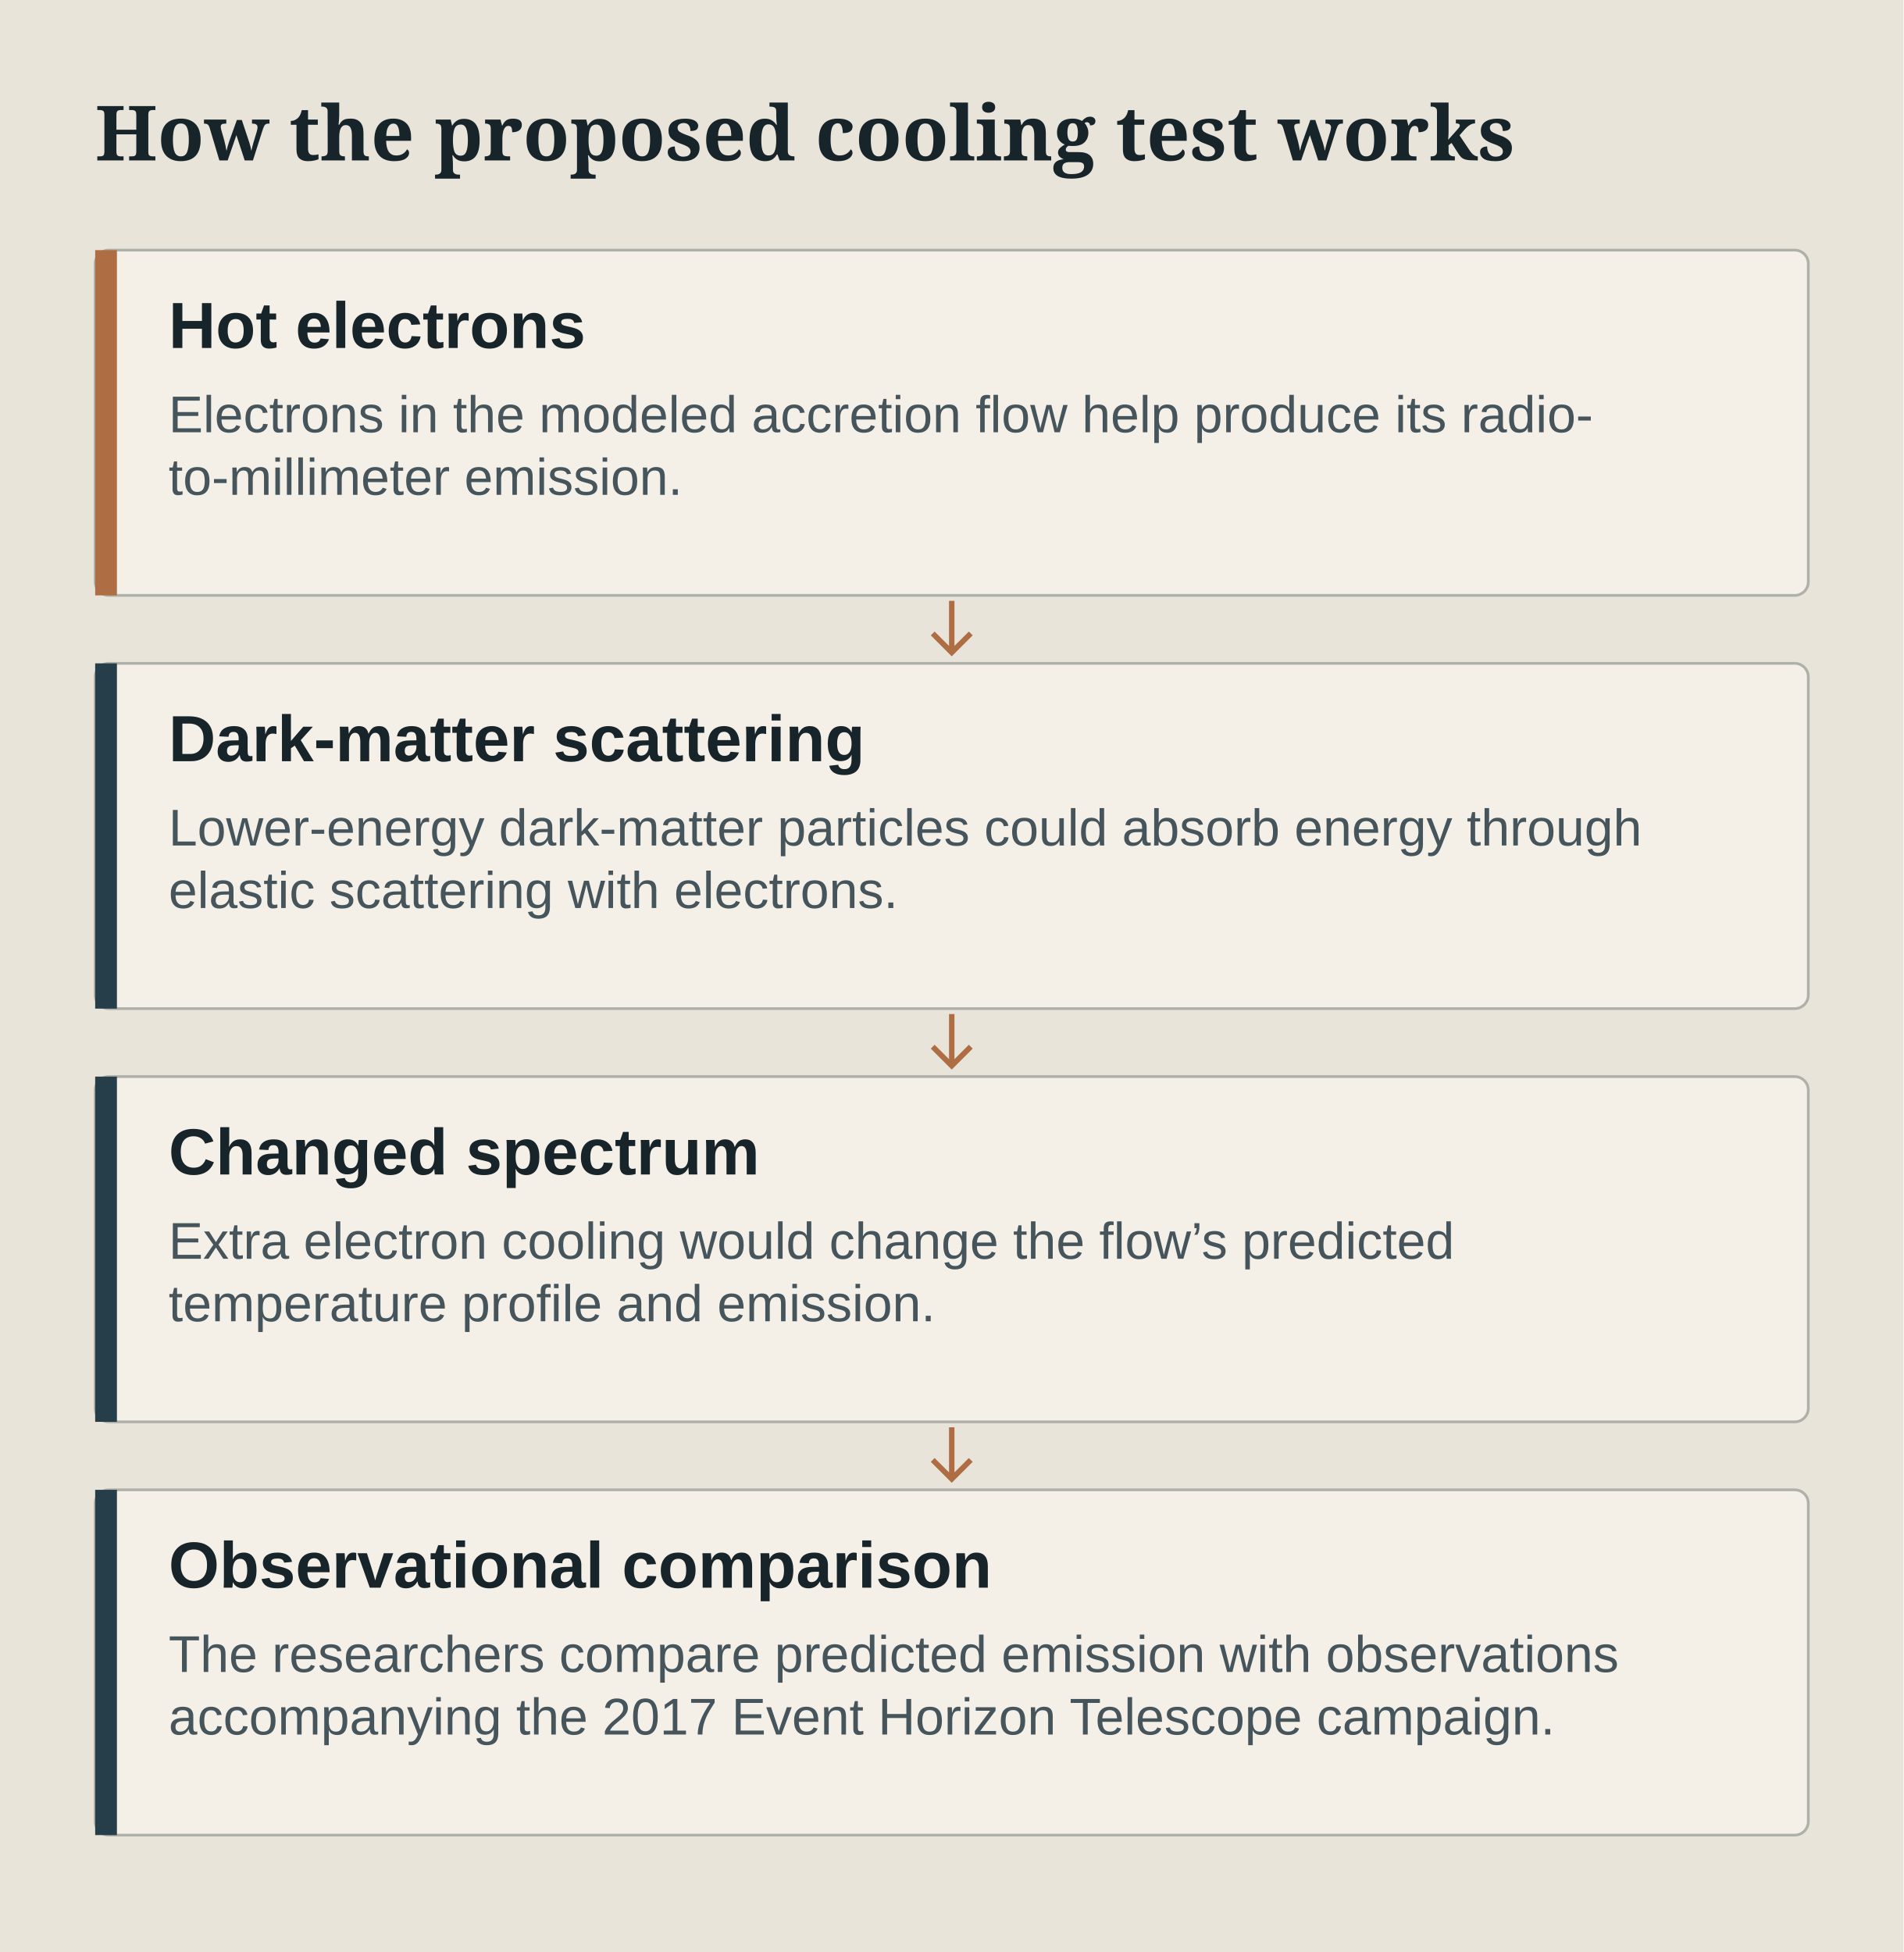
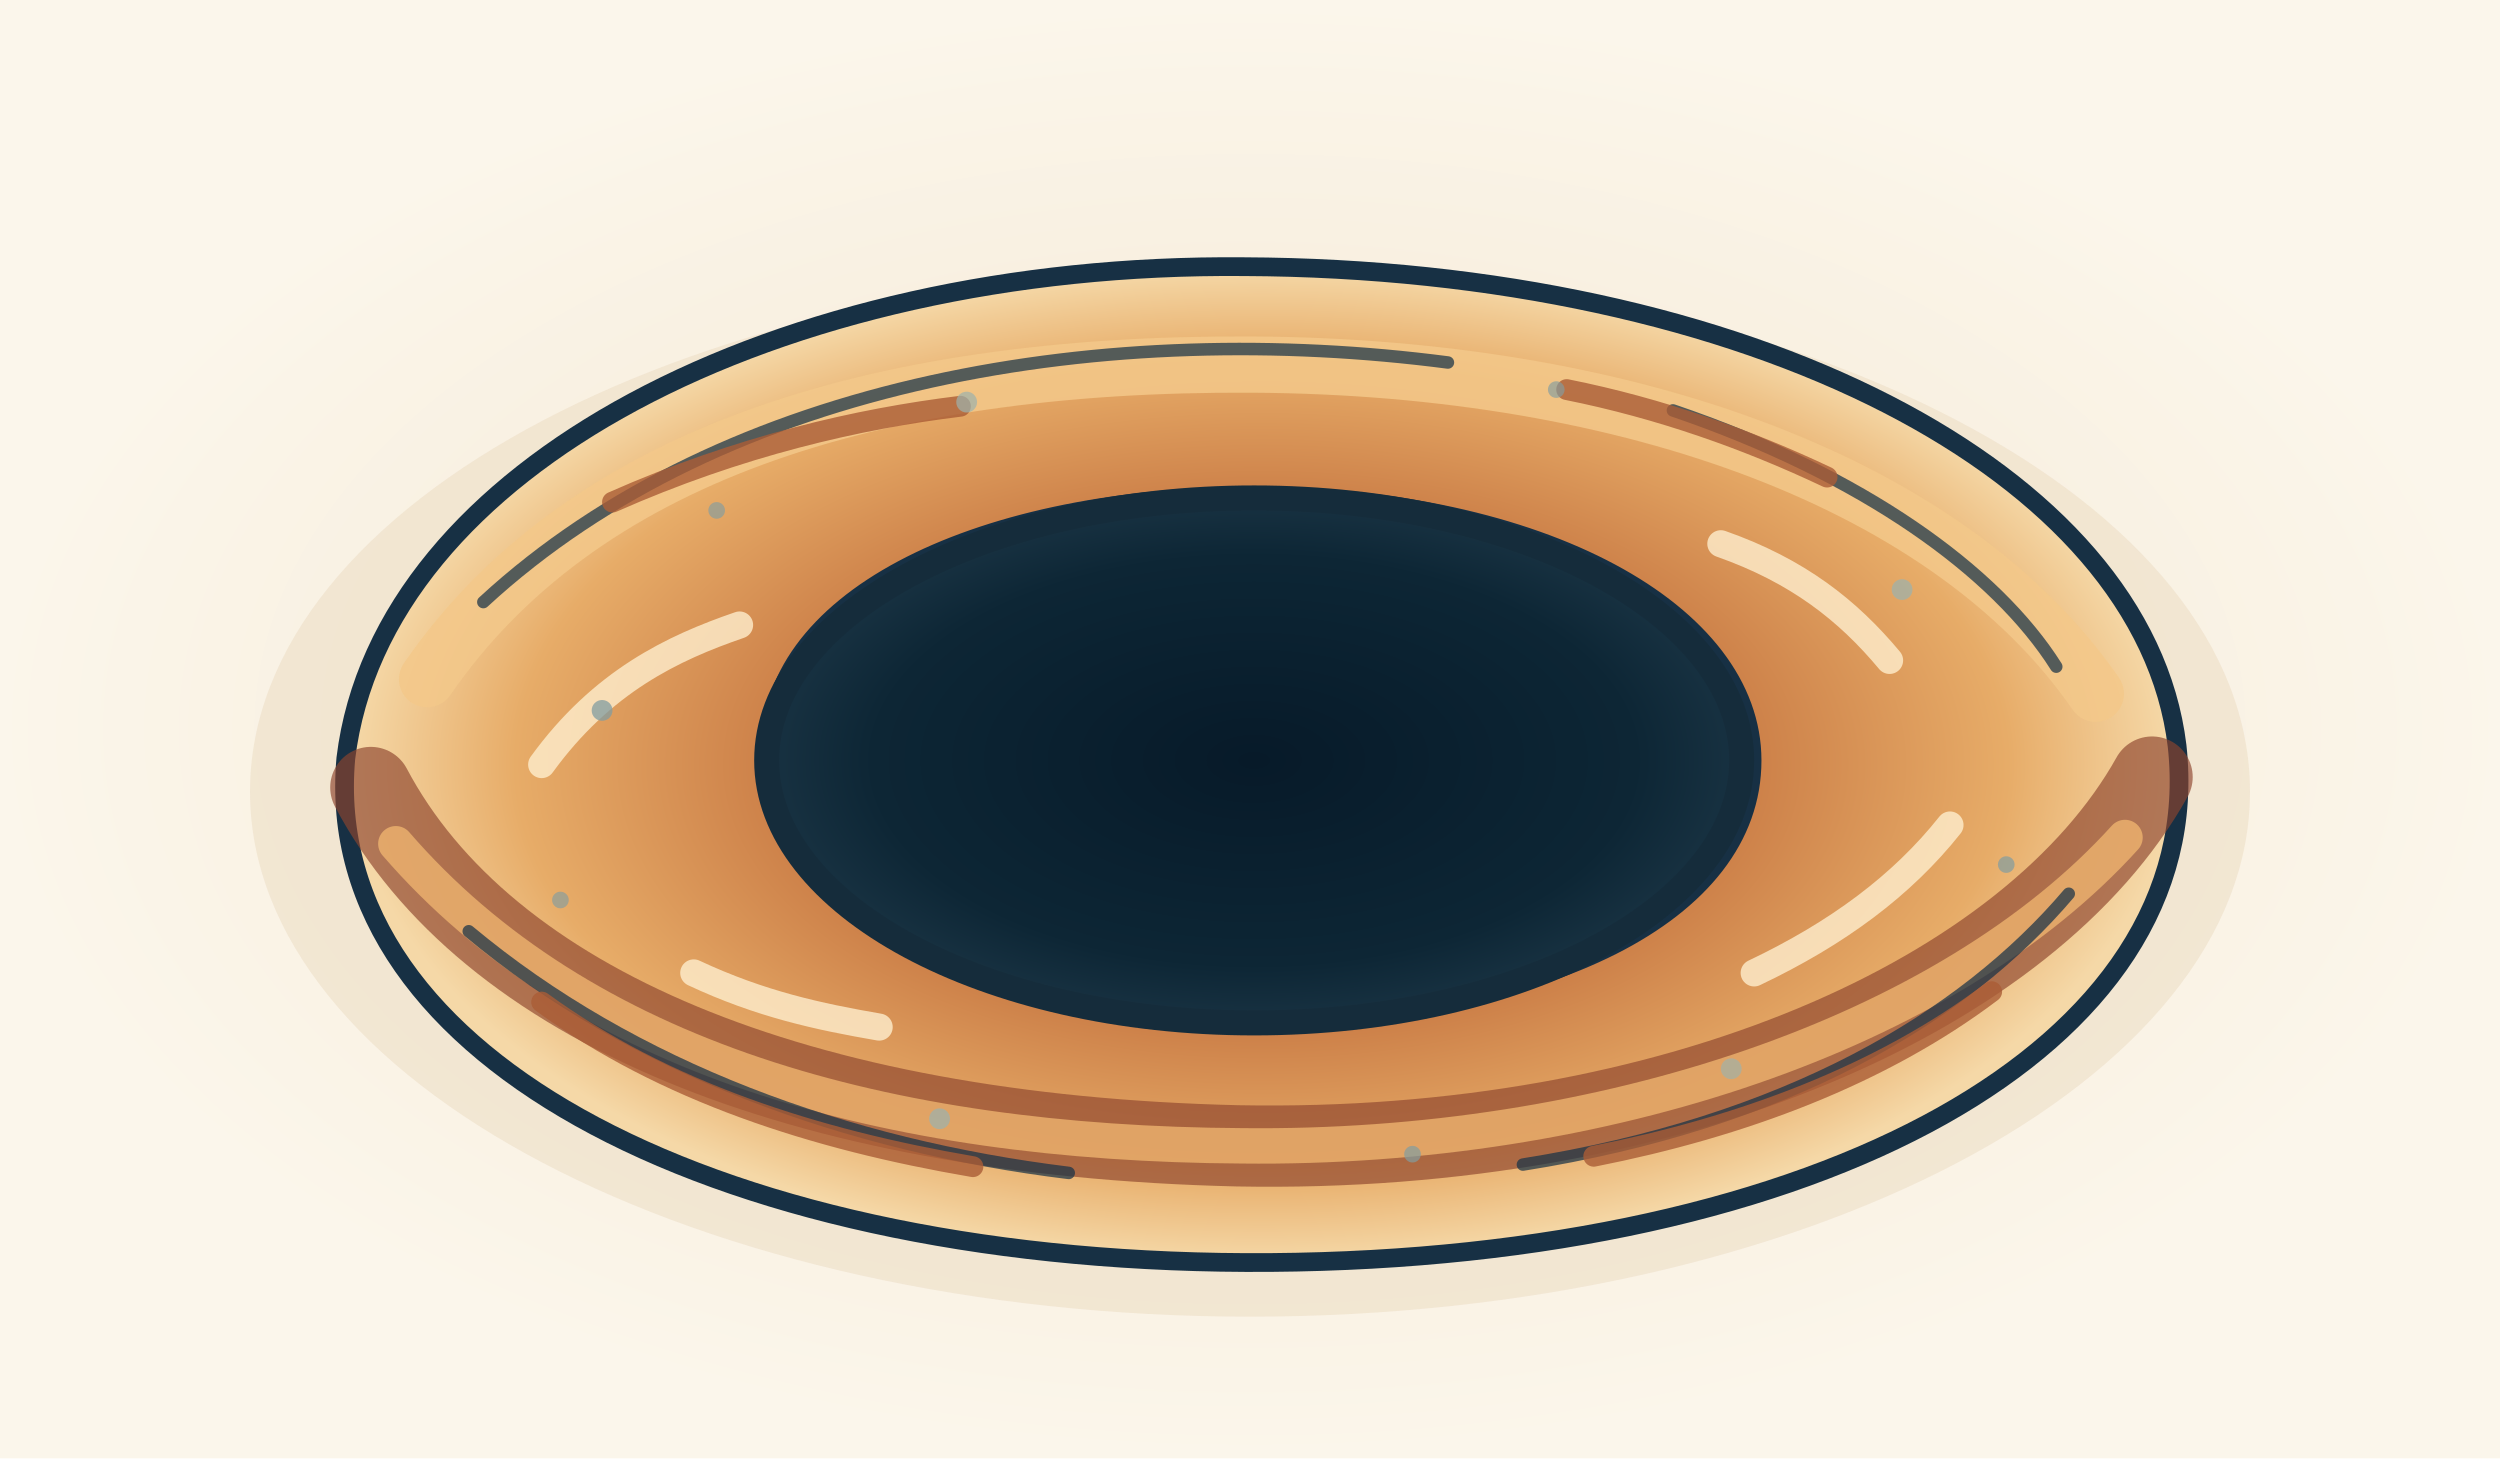
- <svg xmlns="http://www.w3.org/2000/svg" viewBox="0 0 700 718" role="img">
-   <rect width="700" height="718" fill="#e8e4da" />
-   <text x="35" y="59" font-family="Georgia,serif" font-size="28" font-weight="bold" fill="#17242a">How the proposed cooling test works</text>
-   <rect x="35" y="92" width="630" height="127" rx="5" fill="#f4f0e8" stroke="#aeb0aa" />
-   <rect x="35" y="92" width="8" height="127" fill="#ae6d43" />
-   <text x="62" y="128" font-family="Arial,sans-serif" font-size="24" font-weight="bold" fill="#17242a">Hot electrons</text>
-   <text x="62" y="159" font-family="Arial,sans-serif" font-size="19" fill="#46545b">Electrons in the modeled accretion flow help produce its radio-</text>
-   <text x="62" y="182" font-family="Arial,sans-serif" font-size="19" fill="#46545b">to-millimeter emission.</text>
-   <path d="M350 221 v19 m-7 -7 7 7 7 -7" fill="none" stroke="#ae6d43" stroke-width="2" />
-   <rect x="35" y="244" width="630" height="127" rx="5" fill="#f4f0e8" stroke="#aeb0aa" />
-   <rect x="35" y="244" width="8" height="127" fill="#263e49" />
-   <text x="62" y="280" font-family="Arial,sans-serif" font-size="24" font-weight="bold" fill="#17242a">Dark-matter scattering</text>
-   <text x="62" y="311" font-family="Arial,sans-serif" font-size="19" fill="#46545b">Lower-energy dark-matter particles could absorb energy through</text>
-   <text x="62" y="334" font-family="Arial,sans-serif" font-size="19" fill="#46545b">elastic scattering with electrons.</text>
-   <path d="M350 373 v19 m-7 -7 7 7 7 -7" fill="none" stroke="#ae6d43" stroke-width="2" />
-   <rect x="35" y="396" width="630" height="127" rx="5" fill="#f4f0e8" stroke="#aeb0aa" />
-   <rect x="35" y="396" width="8" height="127" fill="#263e49" />
-   <text x="62" y="432" font-family="Arial,sans-serif" font-size="24" font-weight="bold" fill="#17242a">Changed spectrum</text>
-   <text x="62" y="463" font-family="Arial,sans-serif" font-size="19" fill="#46545b">Extra electron cooling would change the flow’s predicted</text>
-   <text x="62" y="486" font-family="Arial,sans-serif" font-size="19" fill="#46545b">temperature profile and emission.</text>
-   <path d="M350 525 v19 m-7 -7 7 7 7 -7" fill="none" stroke="#ae6d43" stroke-width="2" />
-   <rect x="35" y="548" width="630" height="127" rx="5" fill="#f4f0e8" stroke="#aeb0aa" />
-   <rect x="35" y="548" width="8" height="127" fill="#263e49" />
-   <text x="62" y="584" font-family="Arial,sans-serif" font-size="24" font-weight="bold" fill="#17242a">Observational comparison</text>
-   <text x="62" y="615" font-family="Arial,sans-serif" font-size="19" fill="#46545b">The researchers compare predicted emission with observations</text>
-   <text x="62" y="638" font-family="Arial,sans-serif" font-size="19" fill="#46545b">accompanying the 2017 Event Horizon Telescope campaign.</text>
+ <svg xmlns="http://www.w3.org/2000/svg" viewBox="0 0 1200 700" width="1200" height="700">
+   <defs>
+     <radialGradient id="field">
+       <stop offset="0" stop-color="#f2dfc2" />
+       <stop offset="0.58" stop-color="#f8efdf" />
+       <stop offset="1" stop-color="#fbf6eb" />
+     </radialGradient>
+     <radialGradient id="glow">
+       <stop offset="0" stop-color="#a44f2d" />
+       <stop offset="0.48" stop-color="#c77742" />
+       <stop offset="0.82" stop-color="#e7ac68" />
+       <stop offset="1" stop-color="#f5d8a7" />
+     </radialGradient>
+     <radialGradient id="dark">
+       <stop offset="0" stop-color="#071a29" />
+       <stop offset="0.78" stop-color="#0d2635" />
+       <stop offset="1" stop-color="#183242" />
+     </radialGradient>
+   </defs>
+   <rect width="1200" height="700" fill="url(#field)" />
+   <ellipse cx="600" cy="380" rx="480" ry="252" fill="#ead9bf" opacity="0.48" />
+   <ellipse cx="600" cy="365" rx="430" ry="225" fill="#e4b47a" opacity="0.22" />
+   <path d="M166 364 C183 224 374 126 597 128 C839 129 1029 226 1045 358 C1061 503 873 604 610 606 C350 608 153 510 166 364 Z M370 362 C367 290 465 239 600 238 C740 238 841 294 841 365 C841 439 741 487 603 488 C465 489 369 437 370 362 Z" fill="url(#glow)" fill-rule="evenodd" stroke="#173044" stroke-width="9" />
+   <path d="M178 378 C233 482 382 545 594 550 C804 554 975 477 1033 373" fill="none" stroke="#8d452d" stroke-width="39" opacity="0.66" stroke-linecap="round" />
+   <path d="M205 326 C278 220 417 174 601 175 C784 176 937 233 1006 333" fill="none" stroke="#f3c889" stroke-width="27" opacity="0.85" stroke-linecap="round" />
+   <ellipse cx="602" cy="365" rx="234" ry="126" fill="url(#dark)" stroke="#152c3b" stroke-width="12" />
+   <path d="M190 405 C279 508 425 549 596 550 C769 552 935 496 1020 402" fill="none" stroke="#efb56f" stroke-width="17" opacity="0.78" stroke-linecap="round" />
+   <path d="M232 289 C349 181 534 153 695 174 M803 197 C894 228 958 274 987 320 M225 447 C304 513 407 550 513 563 M731 559 C857 539 942 489 993 429" fill="none" stroke="#183246" stroke-width="6" opacity="0.72" stroke-linecap="round" />
+   <path d="M260 367 C289 327 323 311 355 300 M333 467 C365 482 393 488 422 493 M826 261 C863 274 887 293 907 317 M842 467 C882 448 913 425 936 396" fill="none" stroke="#fff0cf" stroke-width="13" opacity="0.78" stroke-linecap="round" />
+   <path d="M294 241 C355 214 412 201 461 195 M752 187 C797 196 839 211 877 229 M260 481 C319 524 391 547 467 560 M765 555 C836 541 903 516 956 476" fill="none" stroke="#aa5c36" stroke-width="10" opacity="0.8" stroke-linecap="round" />
+   <circle cx="289" cy="341" r="5" fill="#829ca0" opacity="0.75" />
+   <circle cx="344" cy="245" r="4" fill="#829ca0" opacity="0.65" />
+   <circle cx="464" cy="193" r="5" fill="#9db2ac" opacity="0.7" />
+   <circle cx="747" cy="187" r="4" fill="#829ca0" opacity="0.65" />
+   <circle cx="913" cy="283" r="5" fill="#9db2ac" opacity="0.72" />
+   <circle cx="963" cy="415" r="4" fill="#829ca0" opacity="0.7" />
+   <circle cx="831" cy="513" r="5" fill="#9db2ac" opacity="0.66" />
+   <circle cx="678" cy="554" r="4" fill="#829ca0" opacity="0.7" />
+   <circle cx="451" cy="537" r="5" fill="#9db2ac" opacity="0.72" />
+   <circle cx="269" cy="432" r="4" fill="#829ca0" opacity="0.65" />
</svg>
